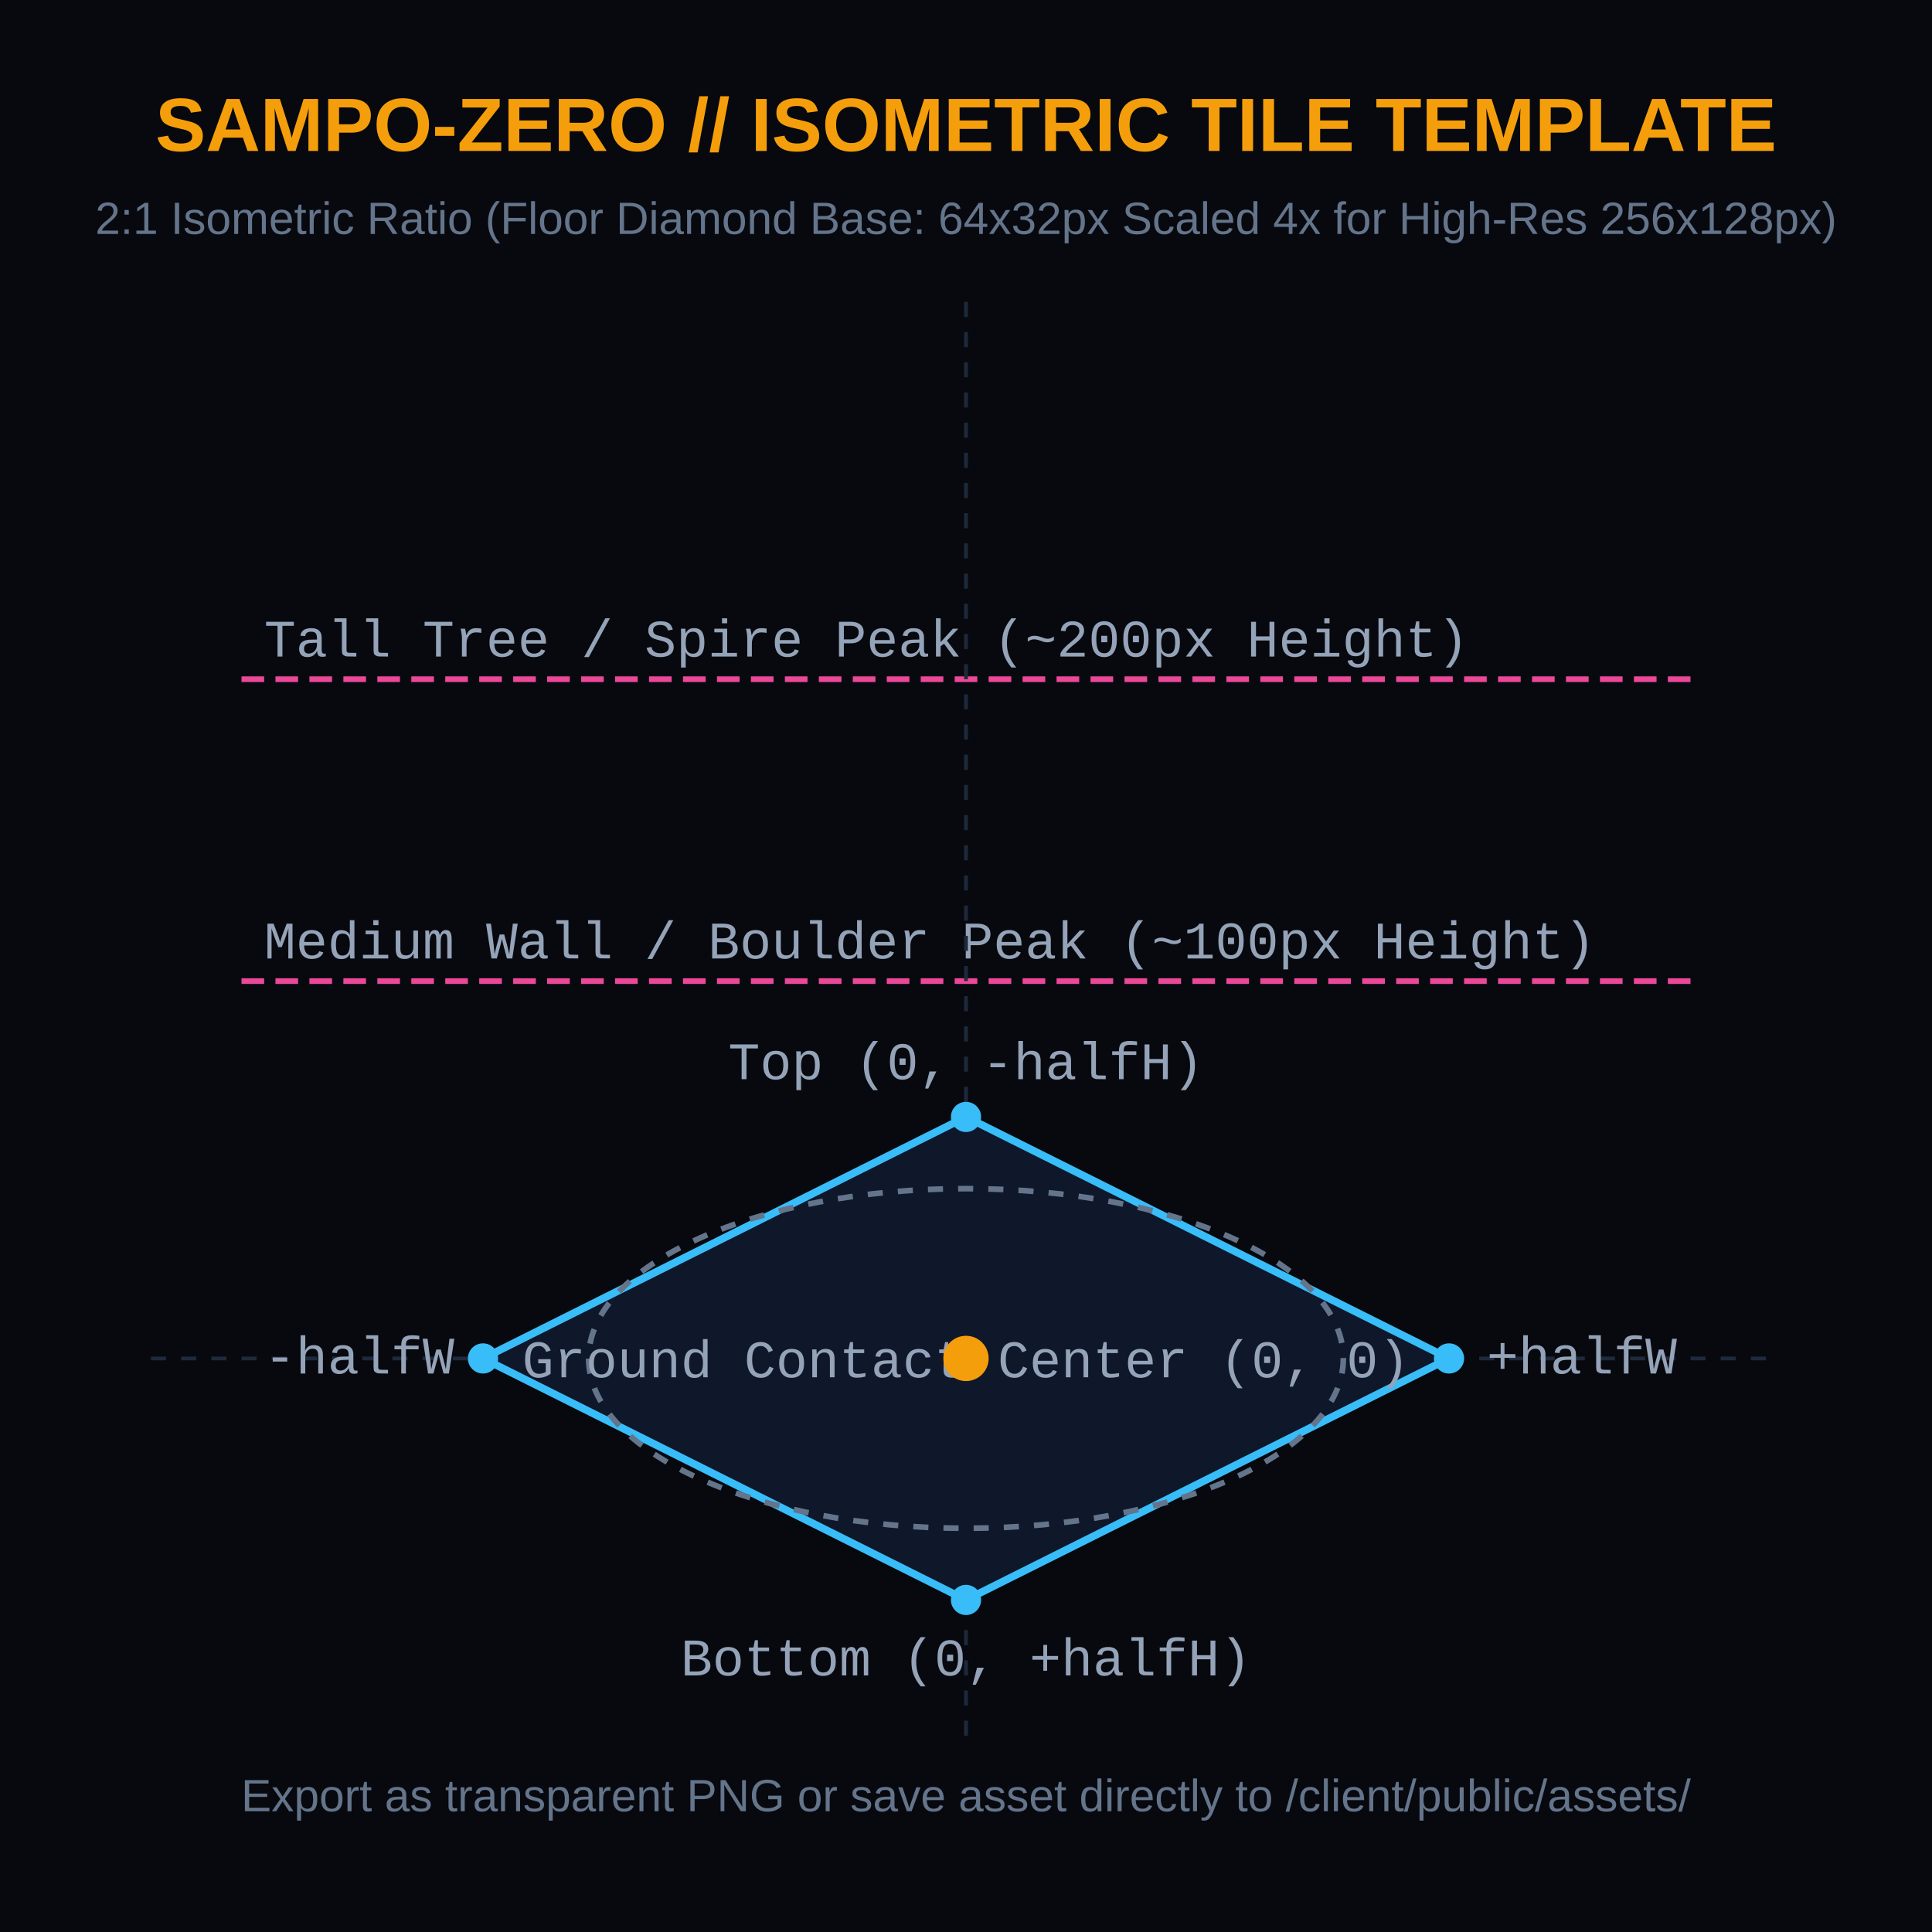
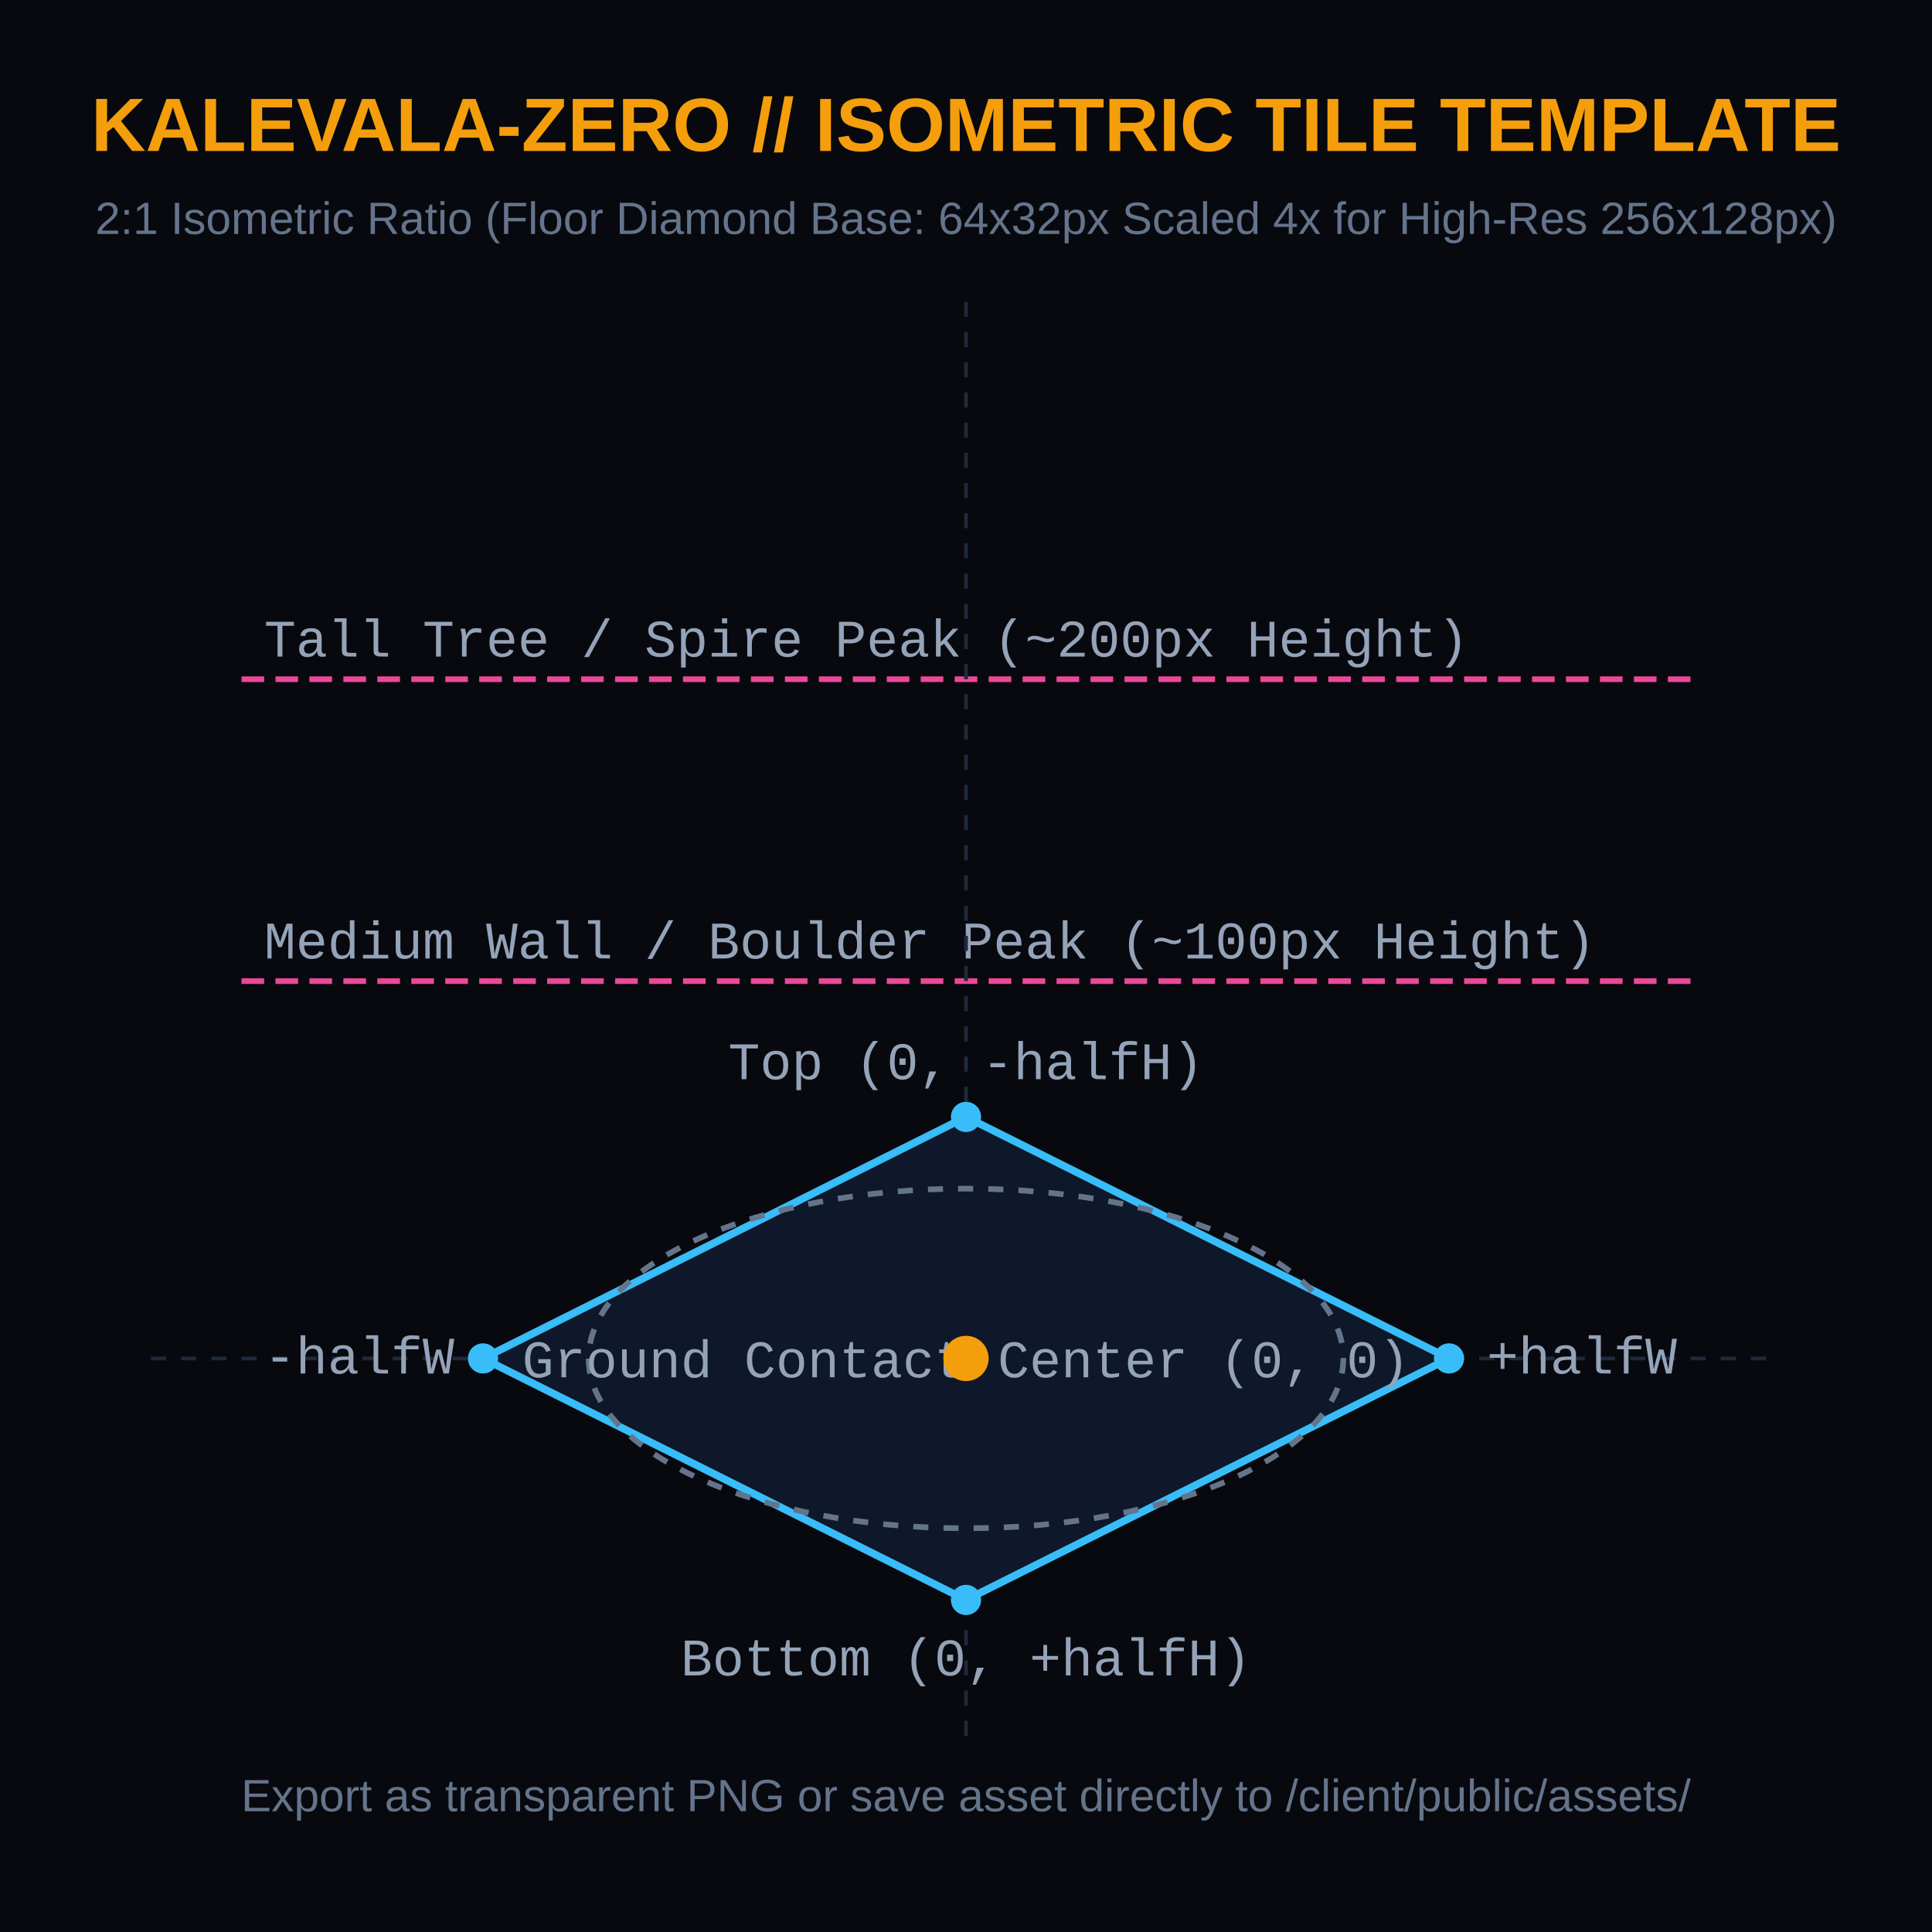
<svg xmlns="http://www.w3.org/2000/svg" viewBox="0 0 512 512" width="512" height="512">
  <defs>
    <style>
      .bg { fill: #07090e; }
      .grid-line { stroke: #1e293b; stroke-width: 1; stroke-dasharray: 4,4; }
      .iso-diamond { fill: #0f172a; stroke: #38bdf8; stroke-width: 2; }
      .center-mark { stroke: #f59e0b; stroke-width: 2; }
      .label { font-family: 'Courier New', monospace; font-size: 14px; fill: #94a3b8; }
      .title { font-family: 'Segoe UI', Arial, sans-serif; font-size: 20px; font-weight: bold; fill: #f59e0b; }
      .subtext { font-family: 'Segoe UI', Arial, sans-serif; font-size: 12px; fill: #64748b; }
      .height-guide { stroke: #ec4899; stroke-width: 1.5; stroke-dasharray: 6,3; }
    </style>
  </defs>
  <rect width="512" height="512" class="bg" />
-   <text x="256" y="40" text-anchor="middle" class="title">SAMPO-ZERO // ISOMETRIC TILE TEMPLATE</text>
+   <text x="256" y="40" text-anchor="middle" class="title">KALEVALA-ZERO // ISOMETRIC TILE TEMPLATE</text>
  <text x="256" y="62" text-anchor="middle" class="subtext">2:1 Isometric Ratio (Floor Diamond Base: 64x32px Scaled 4x for High-Res 256x128px)</text>
  <line x1="64" y1="180" x2="448" y2="180" class="height-guide" />
  <text x="70" y="174" class="label" fill="#ec4899">Tall Tree / Spire Peak (~200px Height)</text>
  <line x1="64" y1="260" x2="448" y2="260" class="height-guide" />
  <text x="70" y="254" class="label" fill="#ec4899">Medium Wall / Boulder Peak (~100px Height)</text>
  <line x1="256" y1="80" x2="256" y2="460" class="grid-line" />
  <line x1="40" y1="360" x2="472" y2="360" class="grid-line" />
  <polygon points="256,296 384,360 256,424 128,360" class="iso-diamond" />
  <ellipse cx="256" cy="360" rx="100" ry="45" fill="none" stroke="#64748b" stroke-width="1.5" stroke-dasharray="4,4" />
  <text x="256" y="365" text-anchor="middle" class="label" fill="#64748b">Ground Contact Center (0, 0)</text>
  <circle cx="256" cy="296" r="4" fill="#38bdf8" />
  <text x="256" y="286" text-anchor="middle" class="label">Top (0, -halfH)</text>
  <circle cx="384" cy="360" r="4" fill="#38bdf8" />
  <text x="394" y="364" class="label">+halfW</text>
  <circle cx="256" cy="424" r="4" fill="#38bdf8" />
  <text x="256" y="444" text-anchor="middle" class="label">Bottom (0, +halfH)</text>
  <circle cx="128" cy="360" r="4" fill="#38bdf8" />
  <text x="70" y="364" class="label">-halfW</text>
  <circle cx="256" cy="360" r="5" class="center-mark" fill="#f59e0b" />
  <text x="256" y="480" text-anchor="middle" class="subtext">Export as transparent PNG or save asset directly to /client/public/assets/</text>
</svg>
